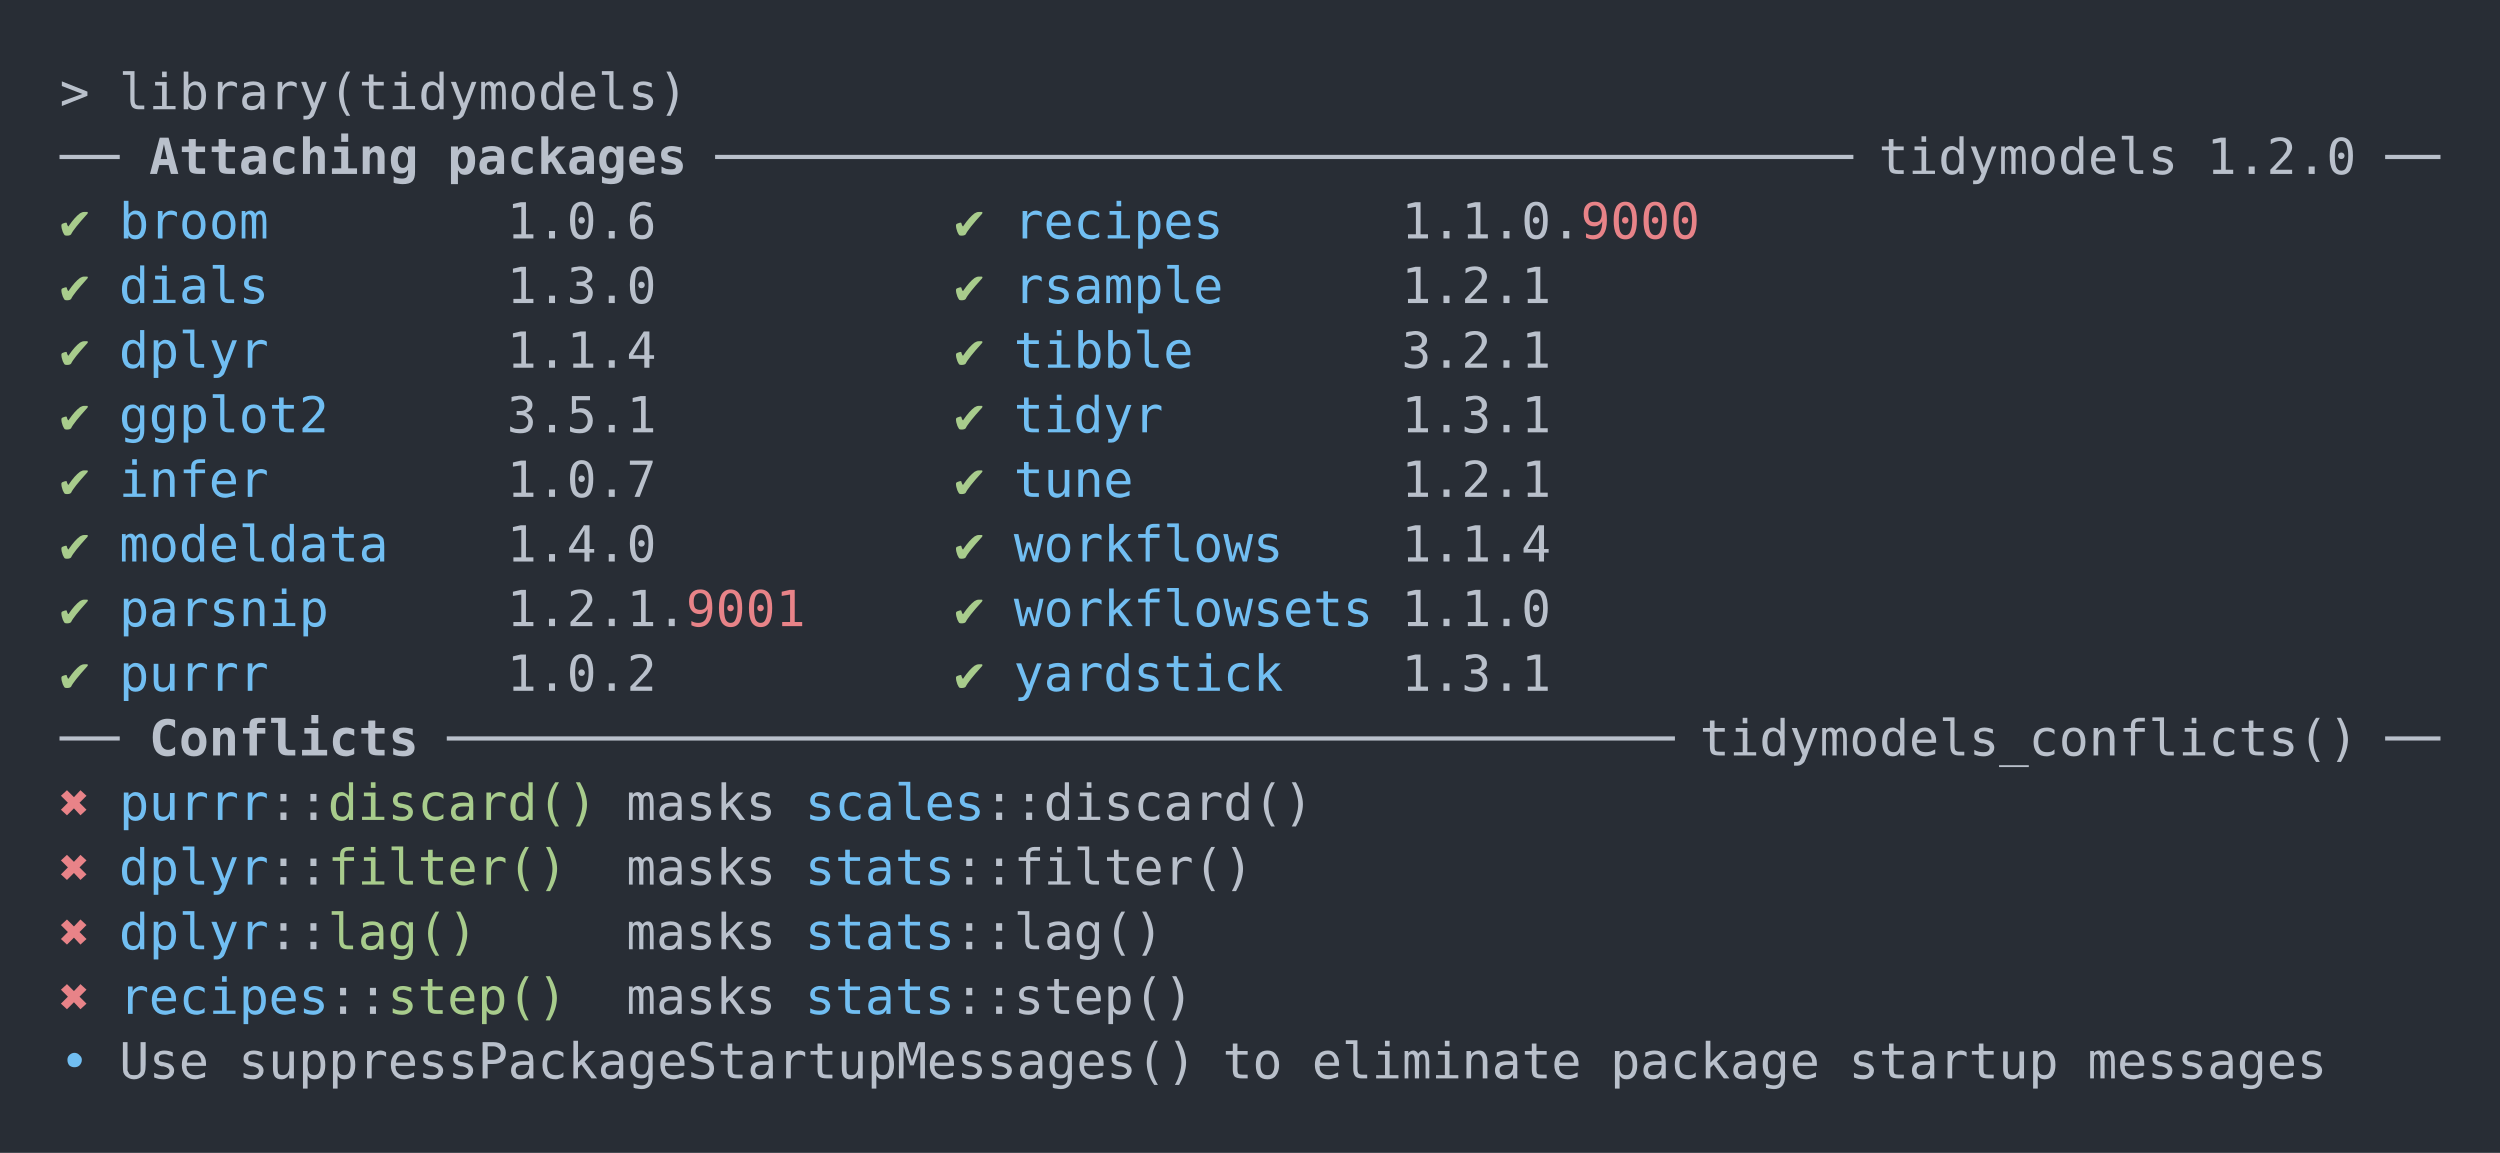
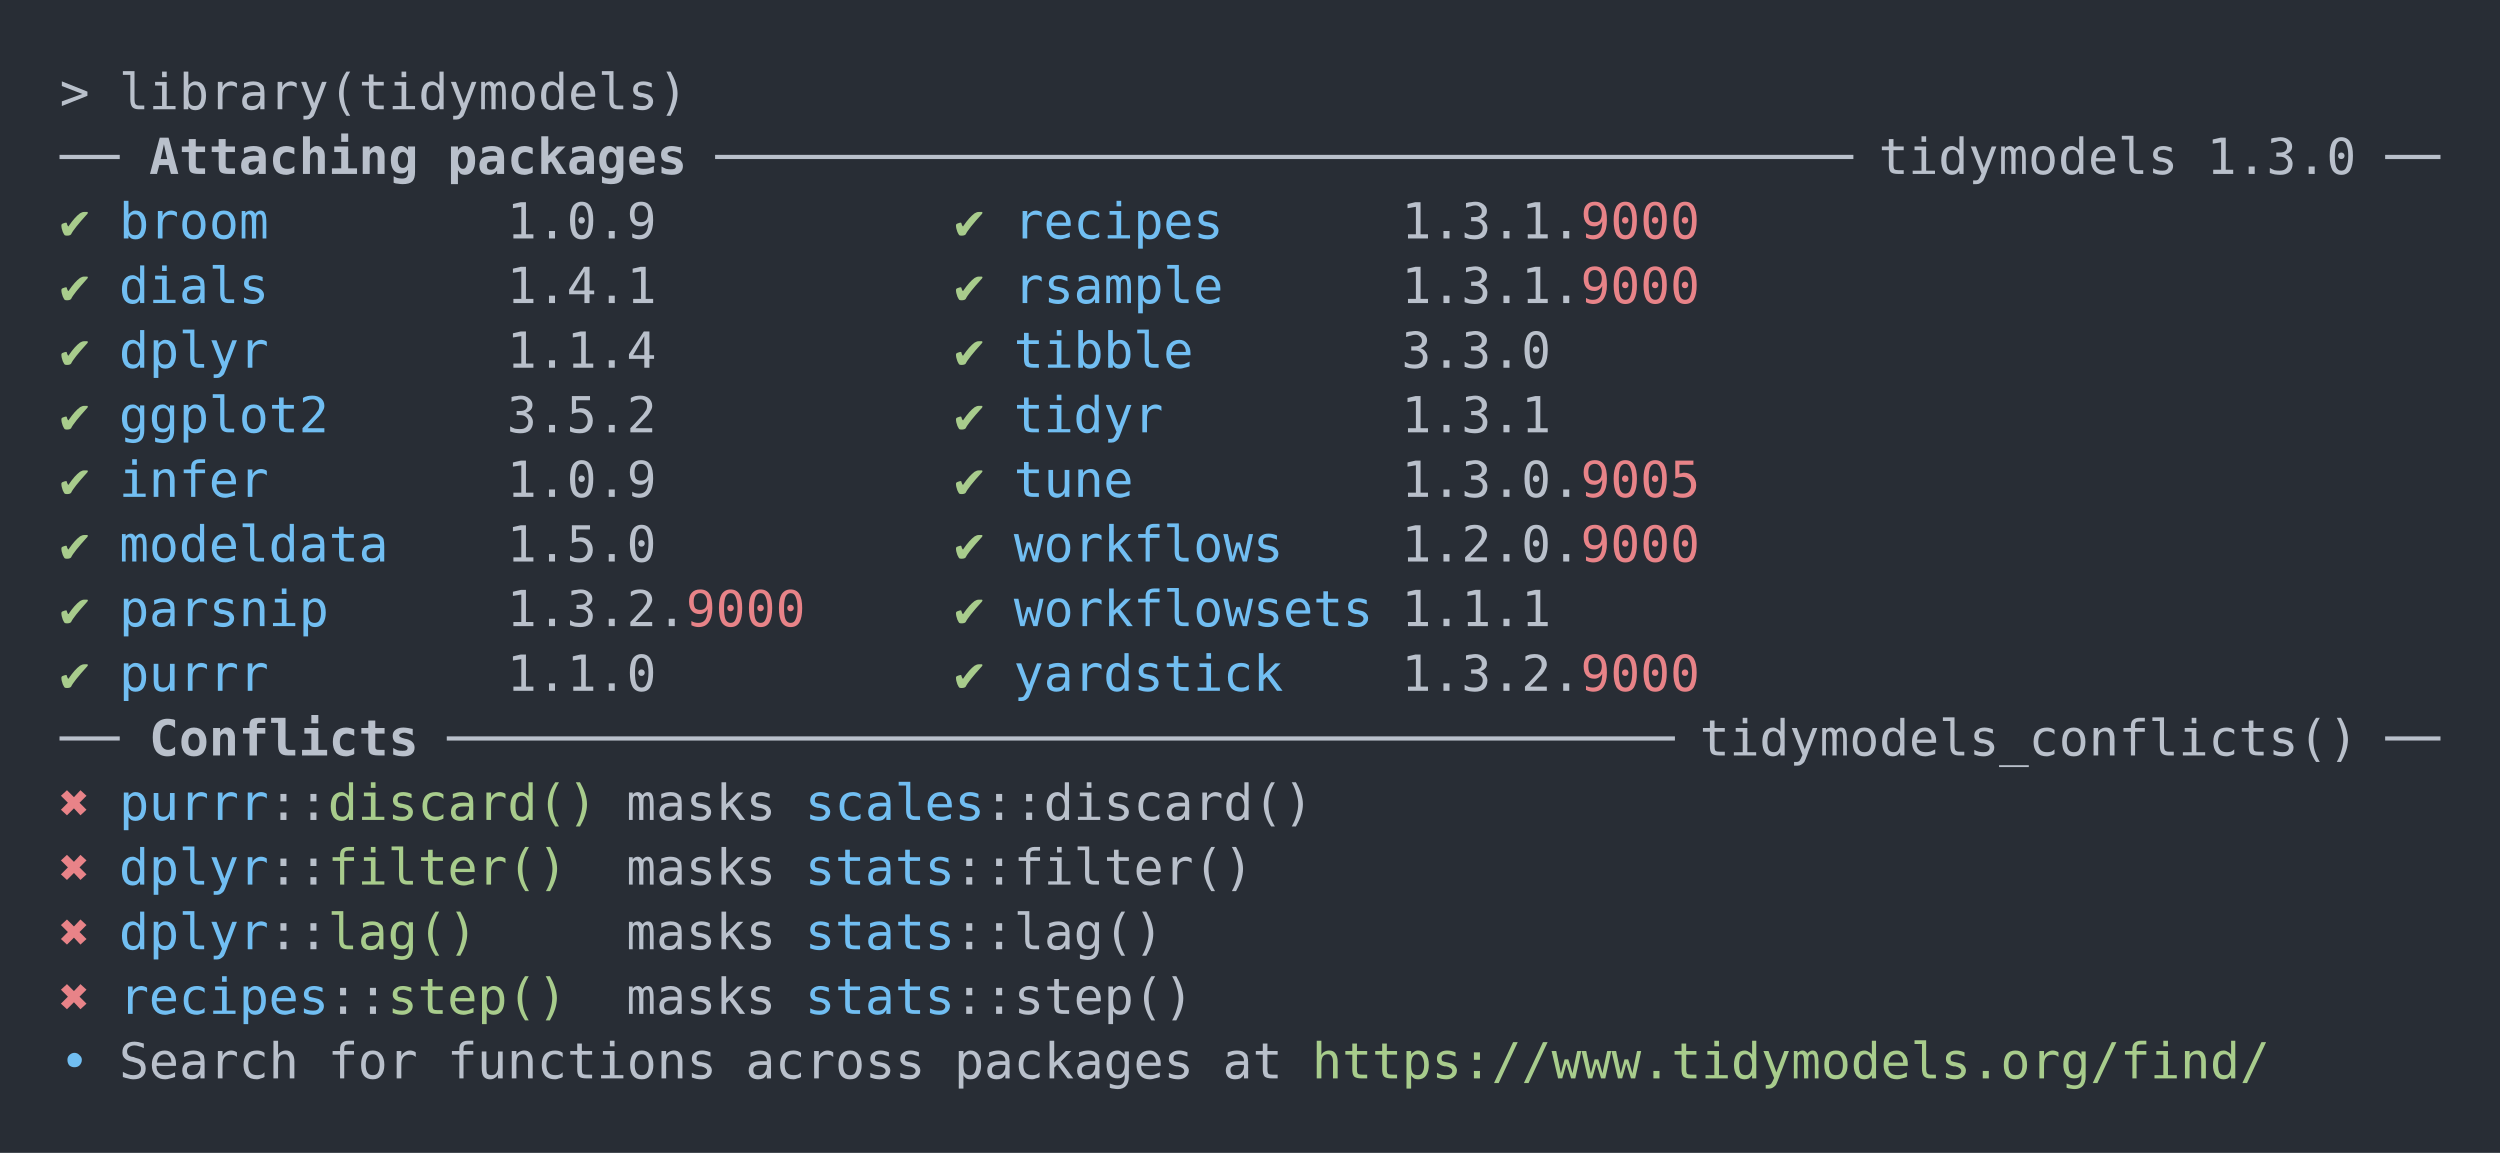
<svg xmlns="http://www.w3.org/2000/svg" xmlns:xlink="http://www.w3.org/1999/xlink" width="840" height="387.36">
  <rect width="840" height="387.36" rx="0" ry="0" class="a" />
  <svg height="347.36" viewBox="0 0 80 34.736" width="800" x="20" y="20">
    <style>.a{fill:rgb(40,45,53)}.b{font-family:'Fira Code',Monaco,Consolas,Menlo,'Bitstream Vera Sans Mono','Powerline Symbols',monospace}.c{fill:transparent}.d{fill:rgb(185,192,203);white-space:pre}.e{fill:rgb(185,192,203);font-weight:bold;white-space:pre}.f{fill:rgb(168,204,140);white-space:pre}.g{fill:rgb(113,190,242);white-space:pre}.h{fill:rgb(232,131,136);white-space:pre}</style>
    <g font-family="'Fira Code',Monaco,Consolas,Menlo,'Bitstream Vera Sans Mono','Powerline Symbols',monospace" font-size="1.67" class="b">
      <defs>
        <symbol id="a">
          <rect height="16" width="80" x="0" y="0" class="c" />
        </symbol>
      </defs>
      <rect height="34.736" width="80" class="a" />
      <svg x="0" y="0" width="80">
        <svg x="0">
          <use xlink:href="#a" />
          <text font-size="1.67" x="0" y="1.67" class="d">&gt;</text>
          <text font-size="1.67" x="2.004" y="1.67" class="d">library(tidymodels)</text>
          <text font-size="1.67" x="0" y="3.841" class="d">──</text>
          <text font-size="1.67" x="3.006" y="3.841" class="e">Attaching</text>
          <text font-size="1.67" x="13.026" y="3.841" class="e">packages</text>
          <text font-size="1.67" x="22.044" y="3.841" class="d">──────────────────────────────────────</text>
          <text font-size="1.67" x="61.122" y="3.841" class="d">tidymodels</text>
-           <text font-size="1.67" x="72.144" y="3.841" class="d">1.2.0</text>
+           <text font-size="1.67" x="72.144" y="3.841" class="d">1.3.0</text>
          <text font-size="1.67" x="78.156" y="3.841" class="d">──</text>
          <text font-size="1.67" x="0" y="6.012" class="f">✔</text>
          <text font-size="1.67" x="2.004" y="6.012" class="g">broom</text>
-           <text font-size="1.67" x="15.03" y="6.012" class="d">1.0.6</text>
+           <text font-size="1.67" x="15.03" y="6.012" class="d">1.0.9</text>
          <text font-size="1.67" x="30.06" y="6.012" class="f">✔</text>
          <text font-size="1.67" x="32.064" y="6.012" class="g">recipes</text>
-           <text font-size="1.67" x="45.09" y="6.012" class="d">1.1.0.</text>
+           <text font-size="1.67" x="45.09" y="6.012" class="d">1.3.1.</text>
          <text font-size="1.67" x="51.102" y="6.012" class="h">9000</text>
          <text font-size="1.67" x="0" y="8.183" class="f">✔</text>
          <text font-size="1.67" x="2.004" y="8.183" class="g">dials</text>
-           <text font-size="1.67" x="15.03" y="8.183" class="d">1.3.0</text>
+           <text font-size="1.67" x="15.03" y="8.183" class="d">1.4.1</text>
          <text font-size="1.67" x="30.06" y="8.183" class="f">✔</text>
          <text font-size="1.67" x="32.064" y="8.183" class="g">rsample</text>
-           <text font-size="1.67" x="45.09" y="8.183" class="d">1.2.1</text>
+           <text font-size="1.67" x="45.09" y="8.183" class="d">1.3.1.</text>
+           <text font-size="1.67" x="51.102" y="8.183" class="h">9000</text>
          <text font-size="1.67" x="0" y="10.354" class="f">✔</text>
          <text font-size="1.67" x="2.004" y="10.354" class="g">dplyr</text>
          <text font-size="1.67" x="15.03" y="10.354" class="d">1.1.4</text>
          <text font-size="1.67" x="30.06" y="10.354" class="f">✔</text>
          <text font-size="1.67" x="32.064" y="10.354" class="g">tibble</text>
-           <text font-size="1.67" x="45.09" y="10.354" class="d">3.2.1</text>
+           <text font-size="1.67" x="45.09" y="10.354" class="d">3.3.0</text>
          <text font-size="1.67" x="0" y="12.525" class="f">✔</text>
          <text font-size="1.67" x="2.004" y="12.525" class="g">ggplot2</text>
-           <text font-size="1.67" x="15.03" y="12.525" class="d">3.5.1</text>
+           <text font-size="1.67" x="15.03" y="12.525" class="d">3.5.2</text>
          <text font-size="1.67" x="30.06" y="12.525" class="f">✔</text>
          <text font-size="1.67" x="32.064" y="12.525" class="g">tidyr</text>
          <text font-size="1.67" x="45.09" y="12.525" class="d">1.3.1</text>
          <text font-size="1.67" x="0" y="14.696" class="f">✔</text>
          <text font-size="1.67" x="2.004" y="14.696" class="g">infer</text>
-           <text font-size="1.67" x="15.03" y="14.696" class="d">1.0.7</text>
+           <text font-size="1.67" x="15.03" y="14.696" class="d">1.0.9</text>
          <text font-size="1.67" x="30.06" y="14.696" class="f">✔</text>
          <text font-size="1.67" x="32.064" y="14.696" class="g">tune</text>
-           <text font-size="1.67" x="45.09" y="14.696" class="d">1.2.1</text>
+           <text font-size="1.67" x="45.09" y="14.696" class="d">1.3.0.</text>
+           <text font-size="1.67" x="51.102" y="14.696" class="h">9005</text>
          <text font-size="1.67" x="0" y="16.867" class="f">✔</text>
          <text font-size="1.67" x="2.004" y="16.867" class="g">modeldata</text>
-           <text font-size="1.67" x="15.03" y="16.867" class="d">1.4.0</text>
+           <text font-size="1.67" x="15.03" y="16.867" class="d">1.5.0</text>
          <text font-size="1.67" x="30.06" y="16.867" class="f">✔</text>
          <text font-size="1.67" x="32.064" y="16.867" class="g">workflows</text>
-           <text font-size="1.67" x="45.09" y="16.867" class="d">1.1.4</text>
+           <text font-size="1.67" x="45.09" y="16.867" class="d">1.2.0.</text>
+           <text font-size="1.67" x="51.102" y="16.867" class="h">9000</text>
          <text font-size="1.67" x="0" y="19.038" class="f">✔</text>
          <text font-size="1.67" x="2.004" y="19.038" class="g">parsnip</text>
-           <text font-size="1.67" x="15.03" y="19.038" class="d">1.2.1.</text>
-           <text font-size="1.67" x="21.042" y="19.038" class="h">9001</text>
+           <text font-size="1.67" x="15.03" y="19.038" class="d">1.3.2.</text>
+           <text font-size="1.67" x="21.042" y="19.038" class="h">9000</text>
          <text font-size="1.67" x="30.06" y="19.038" class="f">✔</text>
          <text font-size="1.67" x="32.064" y="19.038" class="g">workflowsets</text>
-           <text font-size="1.67" x="45.09" y="19.038" class="d">1.1.0</text>
+           <text font-size="1.67" x="45.09" y="19.038" class="d">1.1.1</text>
          <text font-size="1.67" x="0" y="21.209" class="f">✔</text>
          <text font-size="1.67" x="2.004" y="21.209" class="g">purrr</text>
-           <text font-size="1.67" x="15.03" y="21.209" class="d">1.0.2</text>
+           <text font-size="1.67" x="15.03" y="21.209" class="d">1.1.0</text>
          <text font-size="1.67" x="30.06" y="21.209" class="f">✔</text>
          <text font-size="1.67" x="32.064" y="21.209" class="g">yardstick</text>
-           <text font-size="1.67" x="45.09" y="21.209" class="d">1.3.1</text>
+           <text font-size="1.67" x="45.09" y="21.209" class="d">1.3.2.</text>
+           <text font-size="1.67" x="51.102" y="21.209" class="h">9000</text>
          <text font-size="1.67" x="0" y="23.38" class="d">──</text>
          <text font-size="1.67" x="3.006" y="23.38" class="e">Conflicts</text>
          <text font-size="1.67" x="13.026" y="23.38" class="d">─────────────────────────────────────────</text>
          <text font-size="1.67" x="55.11" y="23.38" class="d">tidymodels_conflicts()</text>
          <text font-size="1.67" x="78.156" y="23.38" class="d">──</text>
          <text font-size="1.67" x="0" y="25.551" class="h">✖</text>
          <text font-size="1.67" x="2.004" y="25.551" class="g">purrr</text>
          <text font-size="1.67" x="7.014" y="25.551" class="d">::</text>
          <text font-size="1.67" x="9.018" y="25.551" class="f">discard()</text>
          <text font-size="1.67" x="19.038" y="25.551" class="d">masks</text>
          <text font-size="1.67" x="25.05" y="25.551" class="g">scales</text>
          <text font-size="1.67" x="31.062" y="25.551" class="d">::discard()</text>
          <text font-size="1.67" x="0" y="27.722" class="h">✖</text>
          <text font-size="1.67" x="2.004" y="27.722" class="g">dplyr</text>
          <text font-size="1.67" x="7.014" y="27.722" class="d">::</text>
          <text font-size="1.67" x="9.018" y="27.722" class="f">filter()</text>
          <text font-size="1.67" x="19.038" y="27.722" class="d">masks</text>
          <text font-size="1.67" x="25.05" y="27.722" class="g">stats</text>
          <text font-size="1.67" x="30.06" y="27.722" class="d">::filter()</text>
          <text font-size="1.67" x="0" y="29.893" class="h">✖</text>
          <text font-size="1.67" x="2.004" y="29.893" class="g">dplyr</text>
          <text font-size="1.67" x="7.014" y="29.893" class="d">::</text>
          <text font-size="1.67" x="9.018" y="29.893" class="f">lag()</text>
          <text font-size="1.67" x="19.038" y="29.893" class="d">masks</text>
          <text font-size="1.67" x="25.05" y="29.893" class="g">stats</text>
          <text font-size="1.67" x="30.06" y="29.893" class="d">::lag()</text>
          <text font-size="1.67" x="0" y="32.064" class="h">✖</text>
          <text font-size="1.67" x="2.004" y="32.064" class="g">recipes</text>
          <text font-size="1.67" x="9.018" y="32.064" class="d">::</text>
          <text font-size="1.67" x="11.022" y="32.064" class="f">step()</text>
          <text font-size="1.67" x="19.038" y="32.064" class="d">masks</text>
          <text font-size="1.67" x="25.05" y="32.064" class="g">stats</text>
          <text font-size="1.67" x="30.06" y="32.064" class="d">::step()</text>
          <text font-size="1.67" x="0" y="34.235" class="g">•</text>
-           <text font-size="1.67" x="2.004" y="34.235" class="d">Use</text>
-           <text font-size="1.67" x="6.012" y="34.235" class="d">suppressPackageStartupMessages()</text>
-           <text font-size="1.67" x="39.078" y="34.235" class="d">to</text>
-           <text font-size="1.67" x="42.084" y="34.235" class="d">eliminate</text>
-           <text font-size="1.67" x="52.104" y="34.235" class="d">package</text>
-           <text font-size="1.67" x="60.12" y="34.235" class="d">startup</text>
-           <text font-size="1.67" x="68.136" y="34.235" class="d">messages</text>
+           <text font-size="1.67" x="2.004" y="34.235" class="d">Search</text>
+           <text font-size="1.67" x="9.018" y="34.235" class="d">for</text>
+           <text font-size="1.67" x="13.026" y="34.235" class="d">functions</text>
+           <text font-size="1.67" x="23.046" y="34.235" class="d">across</text>
+           <text font-size="1.67" x="30.06" y="34.235" class="d">packages</text>
+           <text font-size="1.67" x="39.078" y="34.235" class="d">at</text>
+           <text font-size="1.67" x="42.084" y="34.235" class="f">https://www.tidymodels.org/find/</text>
        </svg>
      </svg>
    </g>
  </svg>
</svg>
